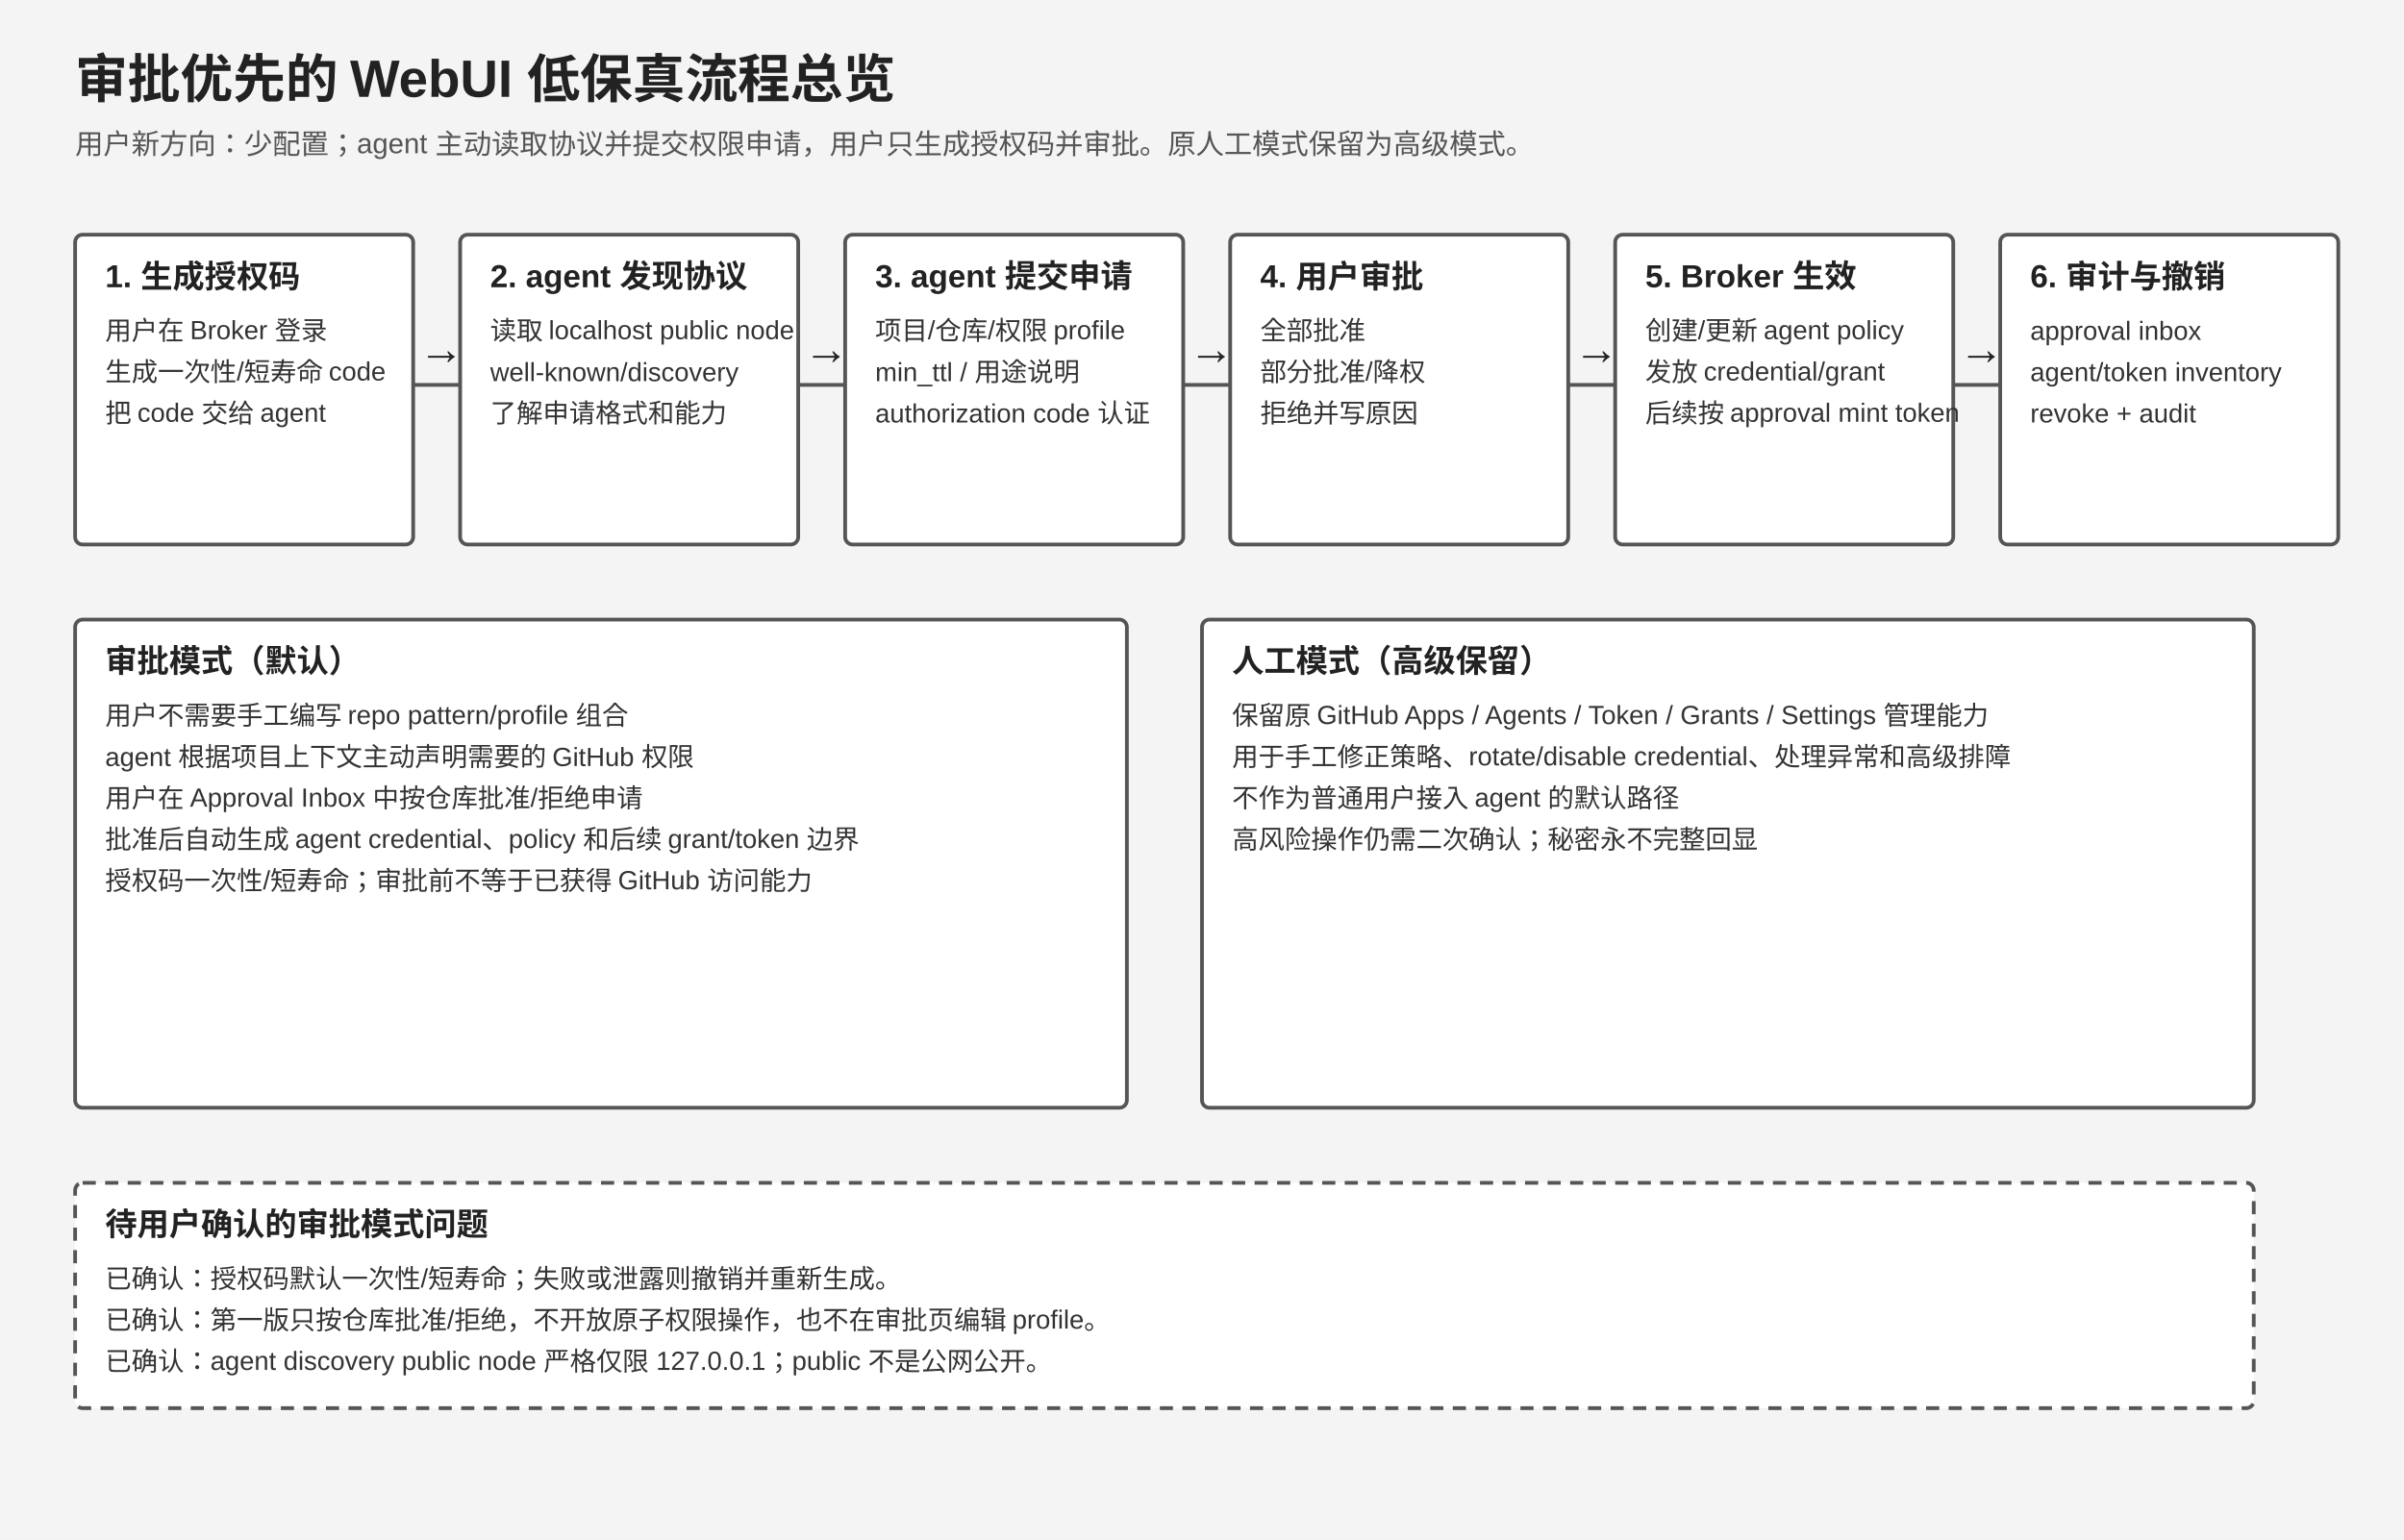
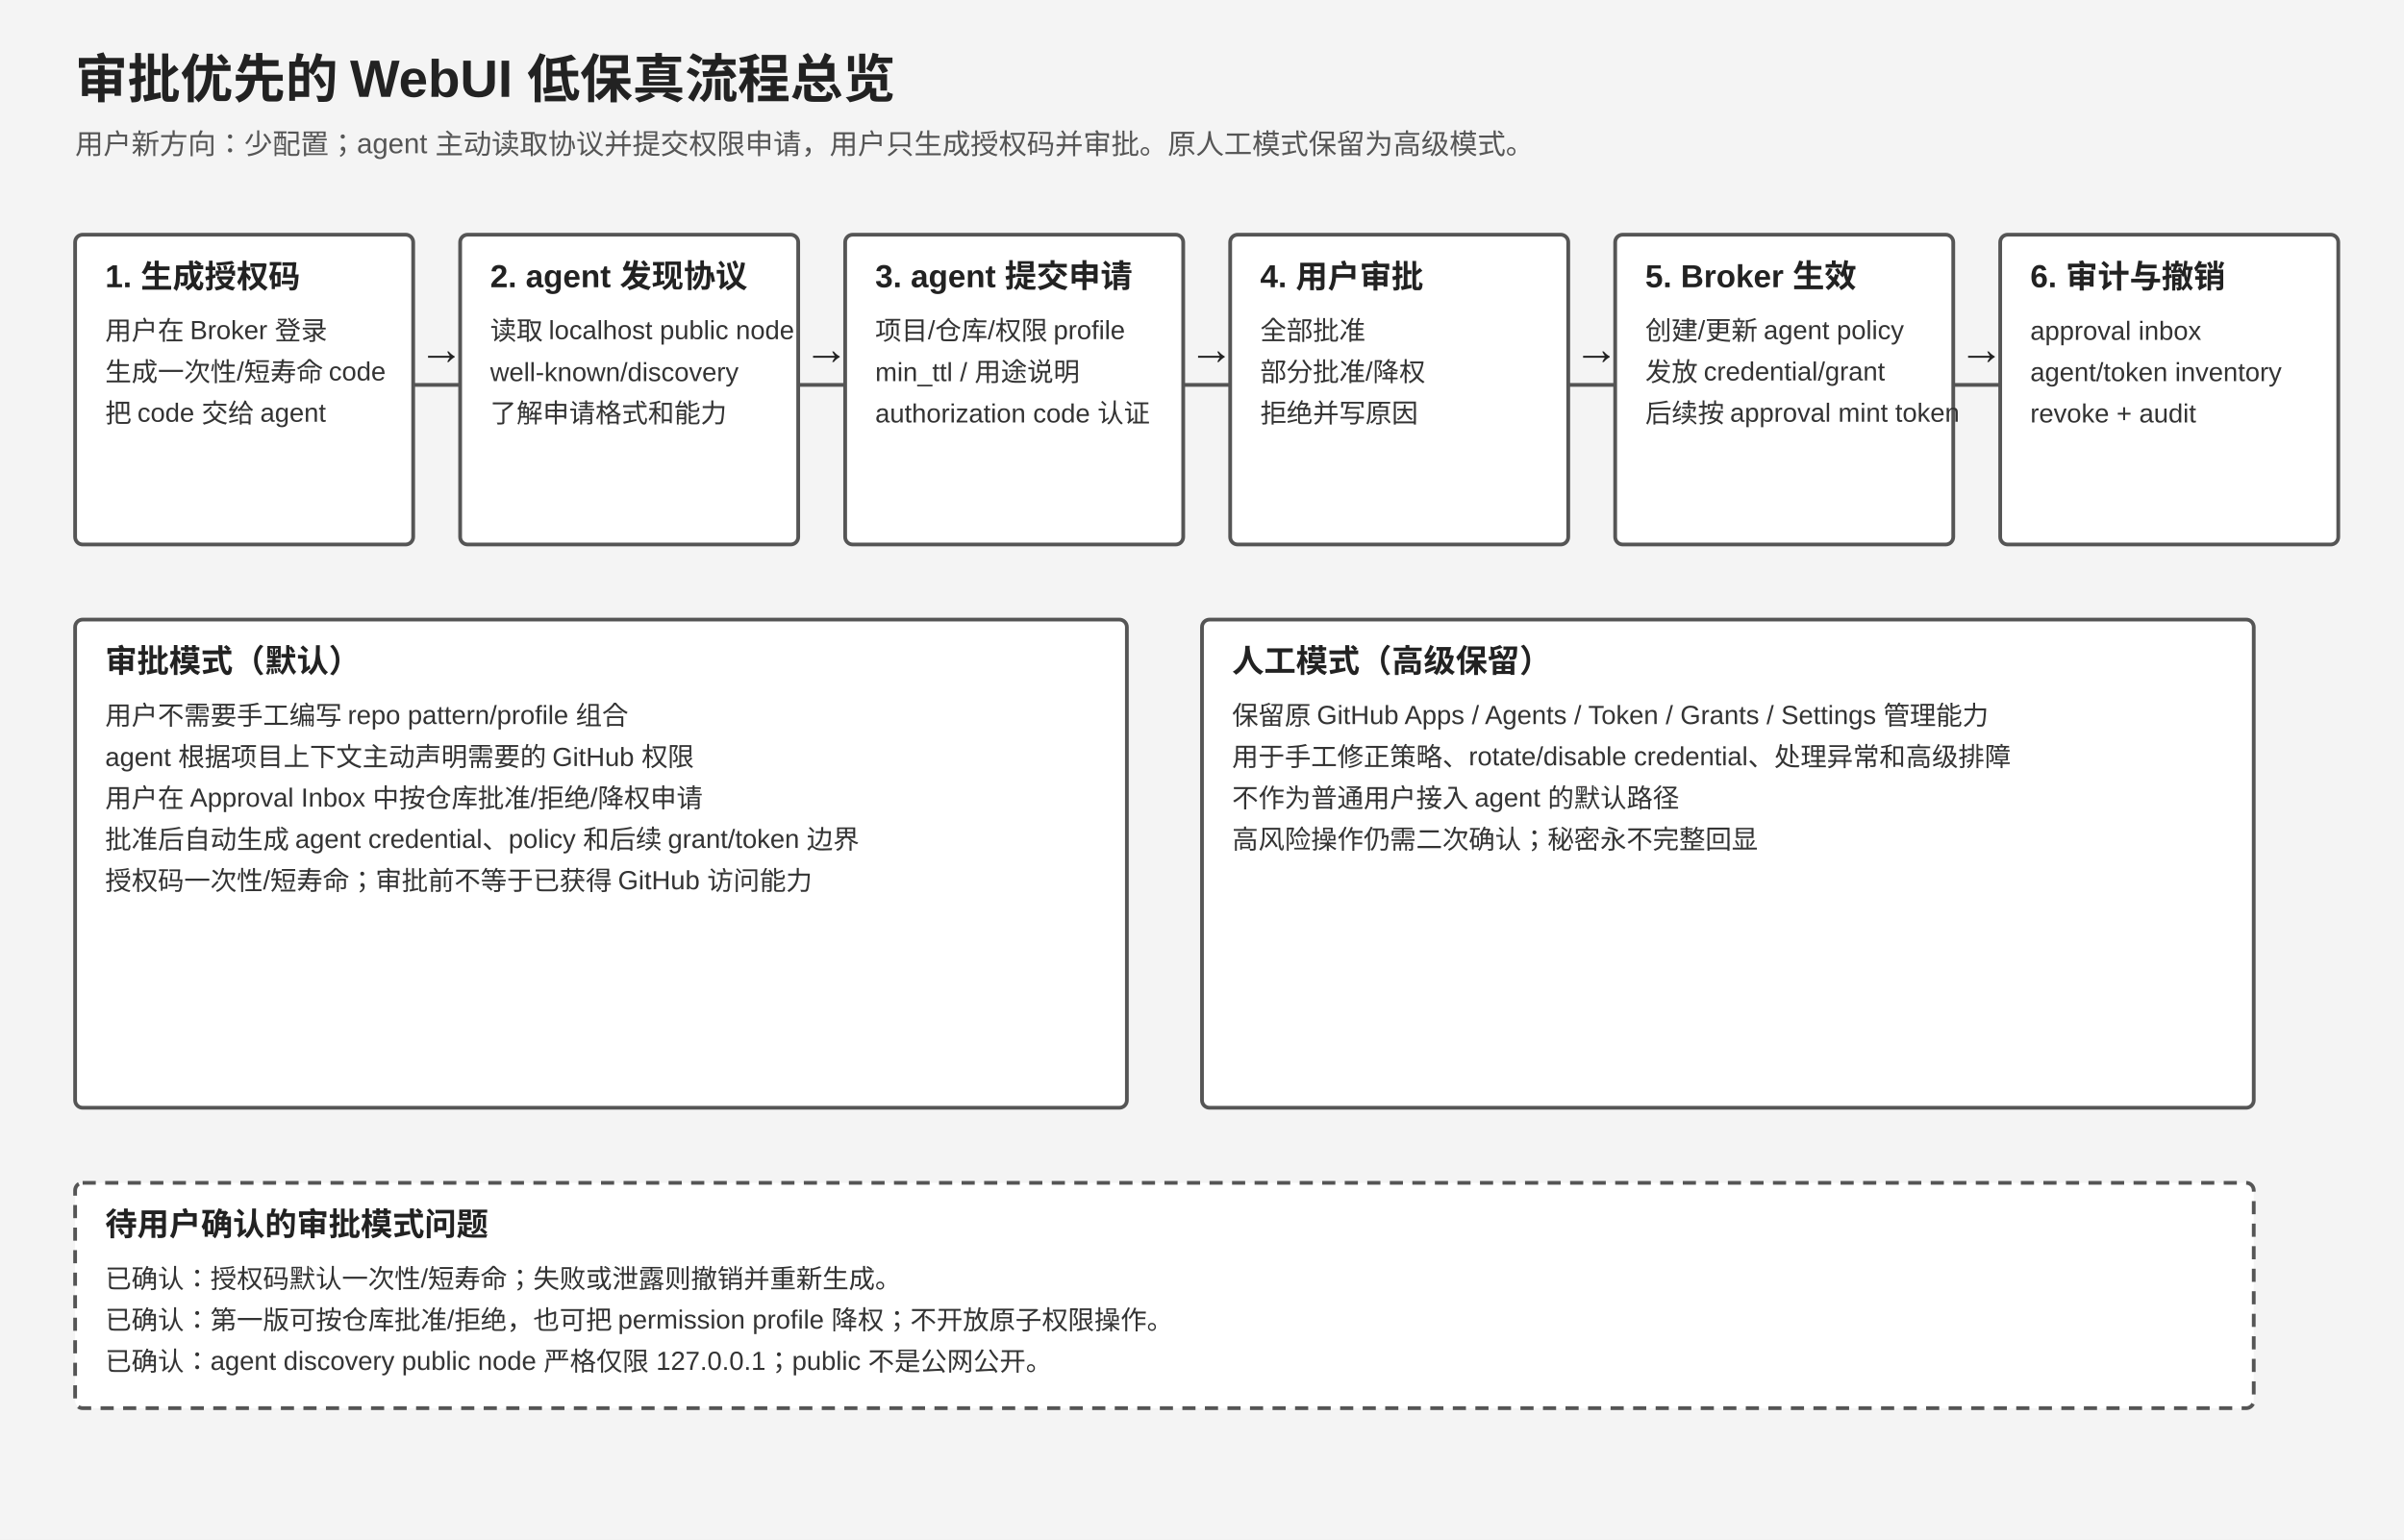
<svg xmlns="http://www.w3.org/2000/svg" width="1280" height="820" viewBox="0 0 1280 820">
  <rect width="100%" height="100%" fill="#f4f4f4" />
  <text x="40" y="52" font-family="Microsoft YaHei, Segoe UI, Arial, sans-serif" font-size="28" font-weight="700" fill="#222" text-anchor="start">审批优先的 WebUI 低保真流程总览</text>
  <text x="40" y="82" font-family="Microsoft YaHei, Segoe UI, Arial, sans-serif" font-size="15" font-weight="400" fill="#555" text-anchor="start">用户新方向：少配置；agent 主动读取协议并提交权限申请，用户只生成授权码并审批。原人工模式保留为高级模式。</text>
  <rect x="40" y="125" width="180" height="165" rx="4" fill="#ffffff" stroke="#555" stroke-width="2" />
  <text x="56" y="153" font-family="Microsoft YaHei, Segoe UI, Arial, sans-serif" font-size="17" font-weight="700" fill="#222" text-anchor="start">1. 生成授权码</text>
  <text x="56" y="181" font-family="Microsoft YaHei, Segoe UI, Arial, sans-serif" font-size="14" font-weight="400" fill="#333" text-anchor="start">用户在 Broker 登录</text>
  <text x="56" y="203" font-family="Microsoft YaHei, Segoe UI, Arial, sans-serif" font-size="14" font-weight="400" fill="#333" text-anchor="start">生成一次性/短寿命 code</text>
  <text x="56" y="225" font-family="Microsoft YaHei, Segoe UI, Arial, sans-serif" font-size="14" font-weight="400" fill="#333" text-anchor="start">把 code 交给 agent</text>
  <line x1="220" y1="205" x2="245" y2="205" stroke="#555" stroke-width="2" />
  <text x="223" y="194" font-family="Microsoft YaHei, Segoe UI, Arial, sans-serif" font-size="24" font-weight="700" fill="#222" text-anchor="start">→</text>
  <rect x="245" y="125" width="180" height="165" rx="4" fill="#ffffff" stroke="#555" stroke-width="2" />
  <text x="261" y="153" font-family="Microsoft YaHei, Segoe UI, Arial, sans-serif" font-size="17" font-weight="700" fill="#222" text-anchor="start">2. agent 发现协议</text>
  <text x="261" y="181" font-family="Microsoft YaHei, Segoe UI, Arial, sans-serif" font-size="14" font-weight="400" fill="#333" text-anchor="start">读取 localhost public node</text>
  <text x="261" y="203" font-family="Microsoft YaHei, Segoe UI, Arial, sans-serif" font-size="14" font-weight="400" fill="#333" text-anchor="start">well-known/discovery</text>
  <text x="261" y="225" font-family="Microsoft YaHei, Segoe UI, Arial, sans-serif" font-size="14" font-weight="400" fill="#333" text-anchor="start">了解申请格式和能力</text>
  <line x1="425" y1="205" x2="450" y2="205" stroke="#555" stroke-width="2" />
  <text x="428" y="194" font-family="Microsoft YaHei, Segoe UI, Arial, sans-serif" font-size="24" font-weight="700" fill="#222" text-anchor="start">→</text>
  <rect x="450" y="125" width="180" height="165" rx="4" fill="#ffffff" stroke="#555" stroke-width="2" />
  <text x="466" y="153" font-family="Microsoft YaHei, Segoe UI, Arial, sans-serif" font-size="17" font-weight="700" fill="#222" text-anchor="start">3. agent 提交申请</text>
  <text x="466" y="181" font-family="Microsoft YaHei, Segoe UI, Arial, sans-serif" font-size="14" font-weight="400" fill="#333" text-anchor="start">项目/仓库/权限 profile</text>
  <text x="466" y="203" font-family="Microsoft YaHei, Segoe UI, Arial, sans-serif" font-size="14" font-weight="400" fill="#333" text-anchor="start">min_ttl / 用途说明</text>
  <text x="466" y="225" font-family="Microsoft YaHei, Segoe UI, Arial, sans-serif" font-size="14" font-weight="400" fill="#333" text-anchor="start">authorization code 认证</text>
  <line x1="630" y1="205" x2="655" y2="205" stroke="#555" stroke-width="2" />
  <text x="633" y="194" font-family="Microsoft YaHei, Segoe UI, Arial, sans-serif" font-size="24" font-weight="700" fill="#222" text-anchor="start">→</text>
  <rect x="655" y="125" width="180" height="165" rx="4" fill="#ffffff" stroke="#555" stroke-width="2" />
  <text x="671" y="153" font-family="Microsoft YaHei, Segoe UI, Arial, sans-serif" font-size="17" font-weight="700" fill="#222" text-anchor="start">4. 用户审批</text>
  <text x="671" y="181" font-family="Microsoft YaHei, Segoe UI, Arial, sans-serif" font-size="14" font-weight="400" fill="#333" text-anchor="start">全部批准</text>
  <text x="671" y="203" font-family="Microsoft YaHei, Segoe UI, Arial, sans-serif" font-size="14" font-weight="400" fill="#333" text-anchor="start">部分批准/降权</text>
  <text x="671" y="225" font-family="Microsoft YaHei, Segoe UI, Arial, sans-serif" font-size="14" font-weight="400" fill="#333" text-anchor="start">拒绝并写原因</text>
  <line x1="835" y1="205" x2="860" y2="205" stroke="#555" stroke-width="2" />
  <text x="838" y="194" font-family="Microsoft YaHei, Segoe UI, Arial, sans-serif" font-size="24" font-weight="700" fill="#222" text-anchor="start">→</text>
  <rect x="860" y="125" width="180" height="165" rx="4" fill="#ffffff" stroke="#555" stroke-width="2" />
  <text x="876" y="153" font-family="Microsoft YaHei, Segoe UI, Arial, sans-serif" font-size="17" font-weight="700" fill="#222" text-anchor="start">5. Broker 生效</text>
  <text x="876" y="181" font-family="Microsoft YaHei, Segoe UI, Arial, sans-serif" font-size="14" font-weight="400" fill="#333" text-anchor="start">创建/更新 agent policy</text>
  <text x="876" y="203" font-family="Microsoft YaHei, Segoe UI, Arial, sans-serif" font-size="14" font-weight="400" fill="#333" text-anchor="start">发放 credential/grant</text>
  <text x="876" y="225" font-family="Microsoft YaHei, Segoe UI, Arial, sans-serif" font-size="14" font-weight="400" fill="#333" text-anchor="start">后续按 approval  mint token</text>
  <line x1="1040" y1="205" x2="1065" y2="205" stroke="#555" stroke-width="2" />
  <text x="1043" y="194" font-family="Microsoft YaHei, Segoe UI, Arial, sans-serif" font-size="24" font-weight="700" fill="#222" text-anchor="start">→</text>
  <rect x="1065" y="125" width="180" height="165" rx="4" fill="#ffffff" stroke="#555" stroke-width="2" />
  <text x="1081" y="153" font-family="Microsoft YaHei, Segoe UI, Arial, sans-serif" font-size="17" font-weight="700" fill="#222" text-anchor="start">6. 审计与撤销</text>
  <text x="1081" y="181" font-family="Microsoft YaHei, Segoe UI, Arial, sans-serif" font-size="14" font-weight="400" fill="#333" text-anchor="start">approval inbox</text>
  <text x="1081" y="203" font-family="Microsoft YaHei, Segoe UI, Arial, sans-serif" font-size="14" font-weight="400" fill="#333" text-anchor="start">agent/token inventory</text>
  <text x="1081" y="225" font-family="Microsoft YaHei, Segoe UI, Arial, sans-serif" font-size="14" font-weight="400" fill="#333" text-anchor="start">revoke + audit</text>
  <rect x="40" y="330" width="560" height="260" rx="4" fill="#ffffff" stroke="#555" stroke-width="2" />
  <text x="56" y="358" font-family="Microsoft YaHei, Segoe UI, Arial, sans-serif" font-size="17" font-weight="700" fill="#222" text-anchor="start">审批模式（默认）</text>
  <text x="56" y="386" font-family="Microsoft YaHei, Segoe UI, Arial, sans-serif" font-size="14" font-weight="400" fill="#333" text-anchor="start">用户不需要手工编写 repo pattern/profile 组合</text>
  <text x="56" y="408" font-family="Microsoft YaHei, Segoe UI, Arial, sans-serif" font-size="14" font-weight="400" fill="#333" text-anchor="start">agent 根据项目上下文主动声明需要的 GitHub 权限</text>
-   <text x="56" y="430" font-family="Microsoft YaHei, Segoe UI, Arial, sans-serif" font-size="14" font-weight="400" fill="#333" text-anchor="start">用户在 Approval Inbox 中按仓库批准/拒绝申请</text>
+   <text x="56" y="430" font-family="Microsoft YaHei, Segoe UI, Arial, sans-serif" font-size="14" font-weight="400" fill="#333" text-anchor="start">用户在 Approval Inbox 中按仓库批准/拒绝/降权申请</text>
  <text x="56" y="452" font-family="Microsoft YaHei, Segoe UI, Arial, sans-serif" font-size="14" font-weight="400" fill="#333" text-anchor="start">批准后自动生成 agent credential、policy 和后续 grant/token 边界</text>
  <text x="56" y="474" font-family="Microsoft YaHei, Segoe UI, Arial, sans-serif" font-size="14" font-weight="400" fill="#333" text-anchor="start">授权码一次性/短寿命；审批前不等于已获得 GitHub 访问能力</text>
  <rect x="640" y="330" width="560" height="260" rx="4" fill="#ffffff" stroke="#555" stroke-width="2" />
  <text x="656" y="358" font-family="Microsoft YaHei, Segoe UI, Arial, sans-serif" font-size="17" font-weight="700" fill="#222" text-anchor="start">人工模式（高级保留）</text>
  <text x="656" y="386" font-family="Microsoft YaHei, Segoe UI, Arial, sans-serif" font-size="14" font-weight="400" fill="#333" text-anchor="start">保留原 GitHub Apps / Agents / Token / Grants / Settings 管理能力</text>
  <text x="656" y="408" font-family="Microsoft YaHei, Segoe UI, Arial, sans-serif" font-size="14" font-weight="400" fill="#333" text-anchor="start">用于手工修正策略、rotate/disable credential、处理异常和高级排障</text>
  <text x="656" y="430" font-family="Microsoft YaHei, Segoe UI, Arial, sans-serif" font-size="14" font-weight="400" fill="#333" text-anchor="start">不作为普通用户接入 agent 的默认路径</text>
  <text x="656" y="452" font-family="Microsoft YaHei, Segoe UI, Arial, sans-serif" font-size="14" font-weight="400" fill="#333" text-anchor="start">高风险操作仍需二次确认；秘密永不完整回显</text>
  <rect x="40" y="630" width="1160" height="120" rx="4" fill="#ffffff" stroke="#555" stroke-width="2" stroke-dasharray="7 5" />
  <text x="56" y="658" font-family="Microsoft YaHei, Segoe UI, Arial, sans-serif" font-size="17" font-weight="700" fill="#222" text-anchor="start">待用户确认的审批模式问题</text>
  <text x="56" y="686" font-family="Microsoft YaHei, Segoe UI, Arial, sans-serif" font-size="14" font-weight="400" fill="#333" text-anchor="start">已确认：授权码默认一次性/短寿命；失败或泄露则撤销并重新生成。</text>
-   <text x="56" y="708" font-family="Microsoft YaHei, Segoe UI, Arial, sans-serif" font-size="14" font-weight="400" fill="#333" text-anchor="start">已确认：第一版只按仓库批准/拒绝，不开放原子权限操作，也不在审批页编辑 profile。</text>
+   <text x="56" y="708" font-family="Microsoft YaHei, Segoe UI, Arial, sans-serif" font-size="14" font-weight="400" fill="#333" text-anchor="start">已确认：第一版可按仓库批准/拒绝，也可把 permission profile 降权；不开放原子权限操作。</text>
  <text x="56" y="730" font-family="Microsoft YaHei, Segoe UI, Arial, sans-serif" font-size="14" font-weight="400" fill="#333" text-anchor="start">已确认：agent discovery public node 严格仅限 127.0.0.1；public 不是公网公开。</text>
</svg>
